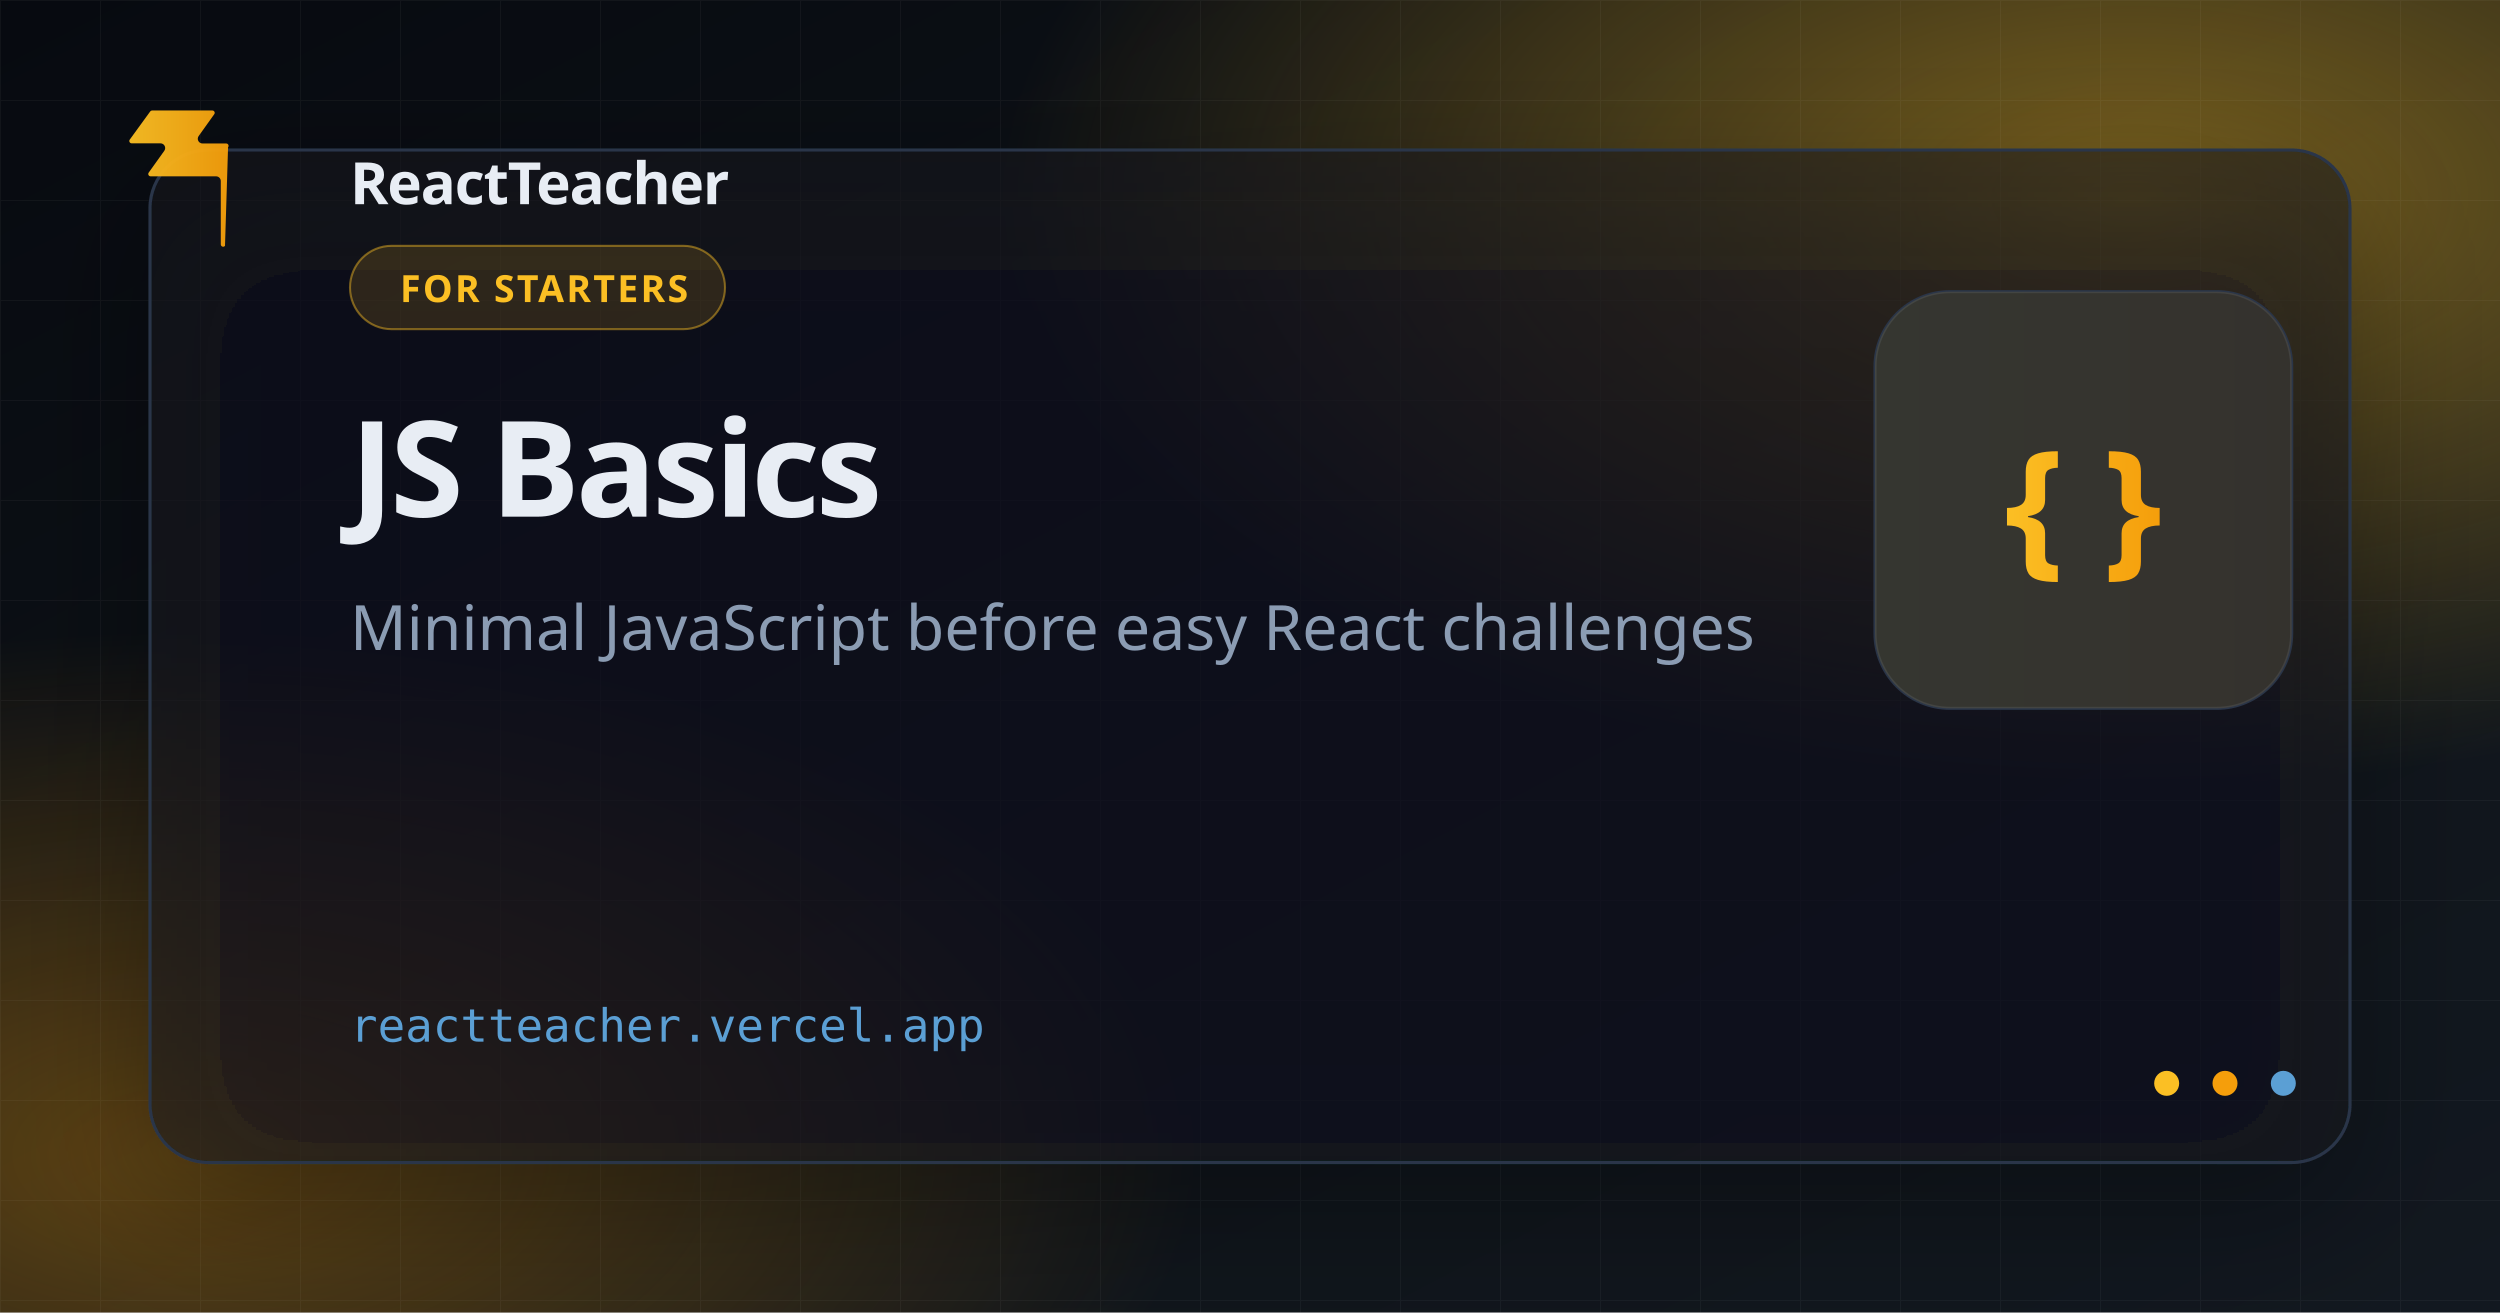
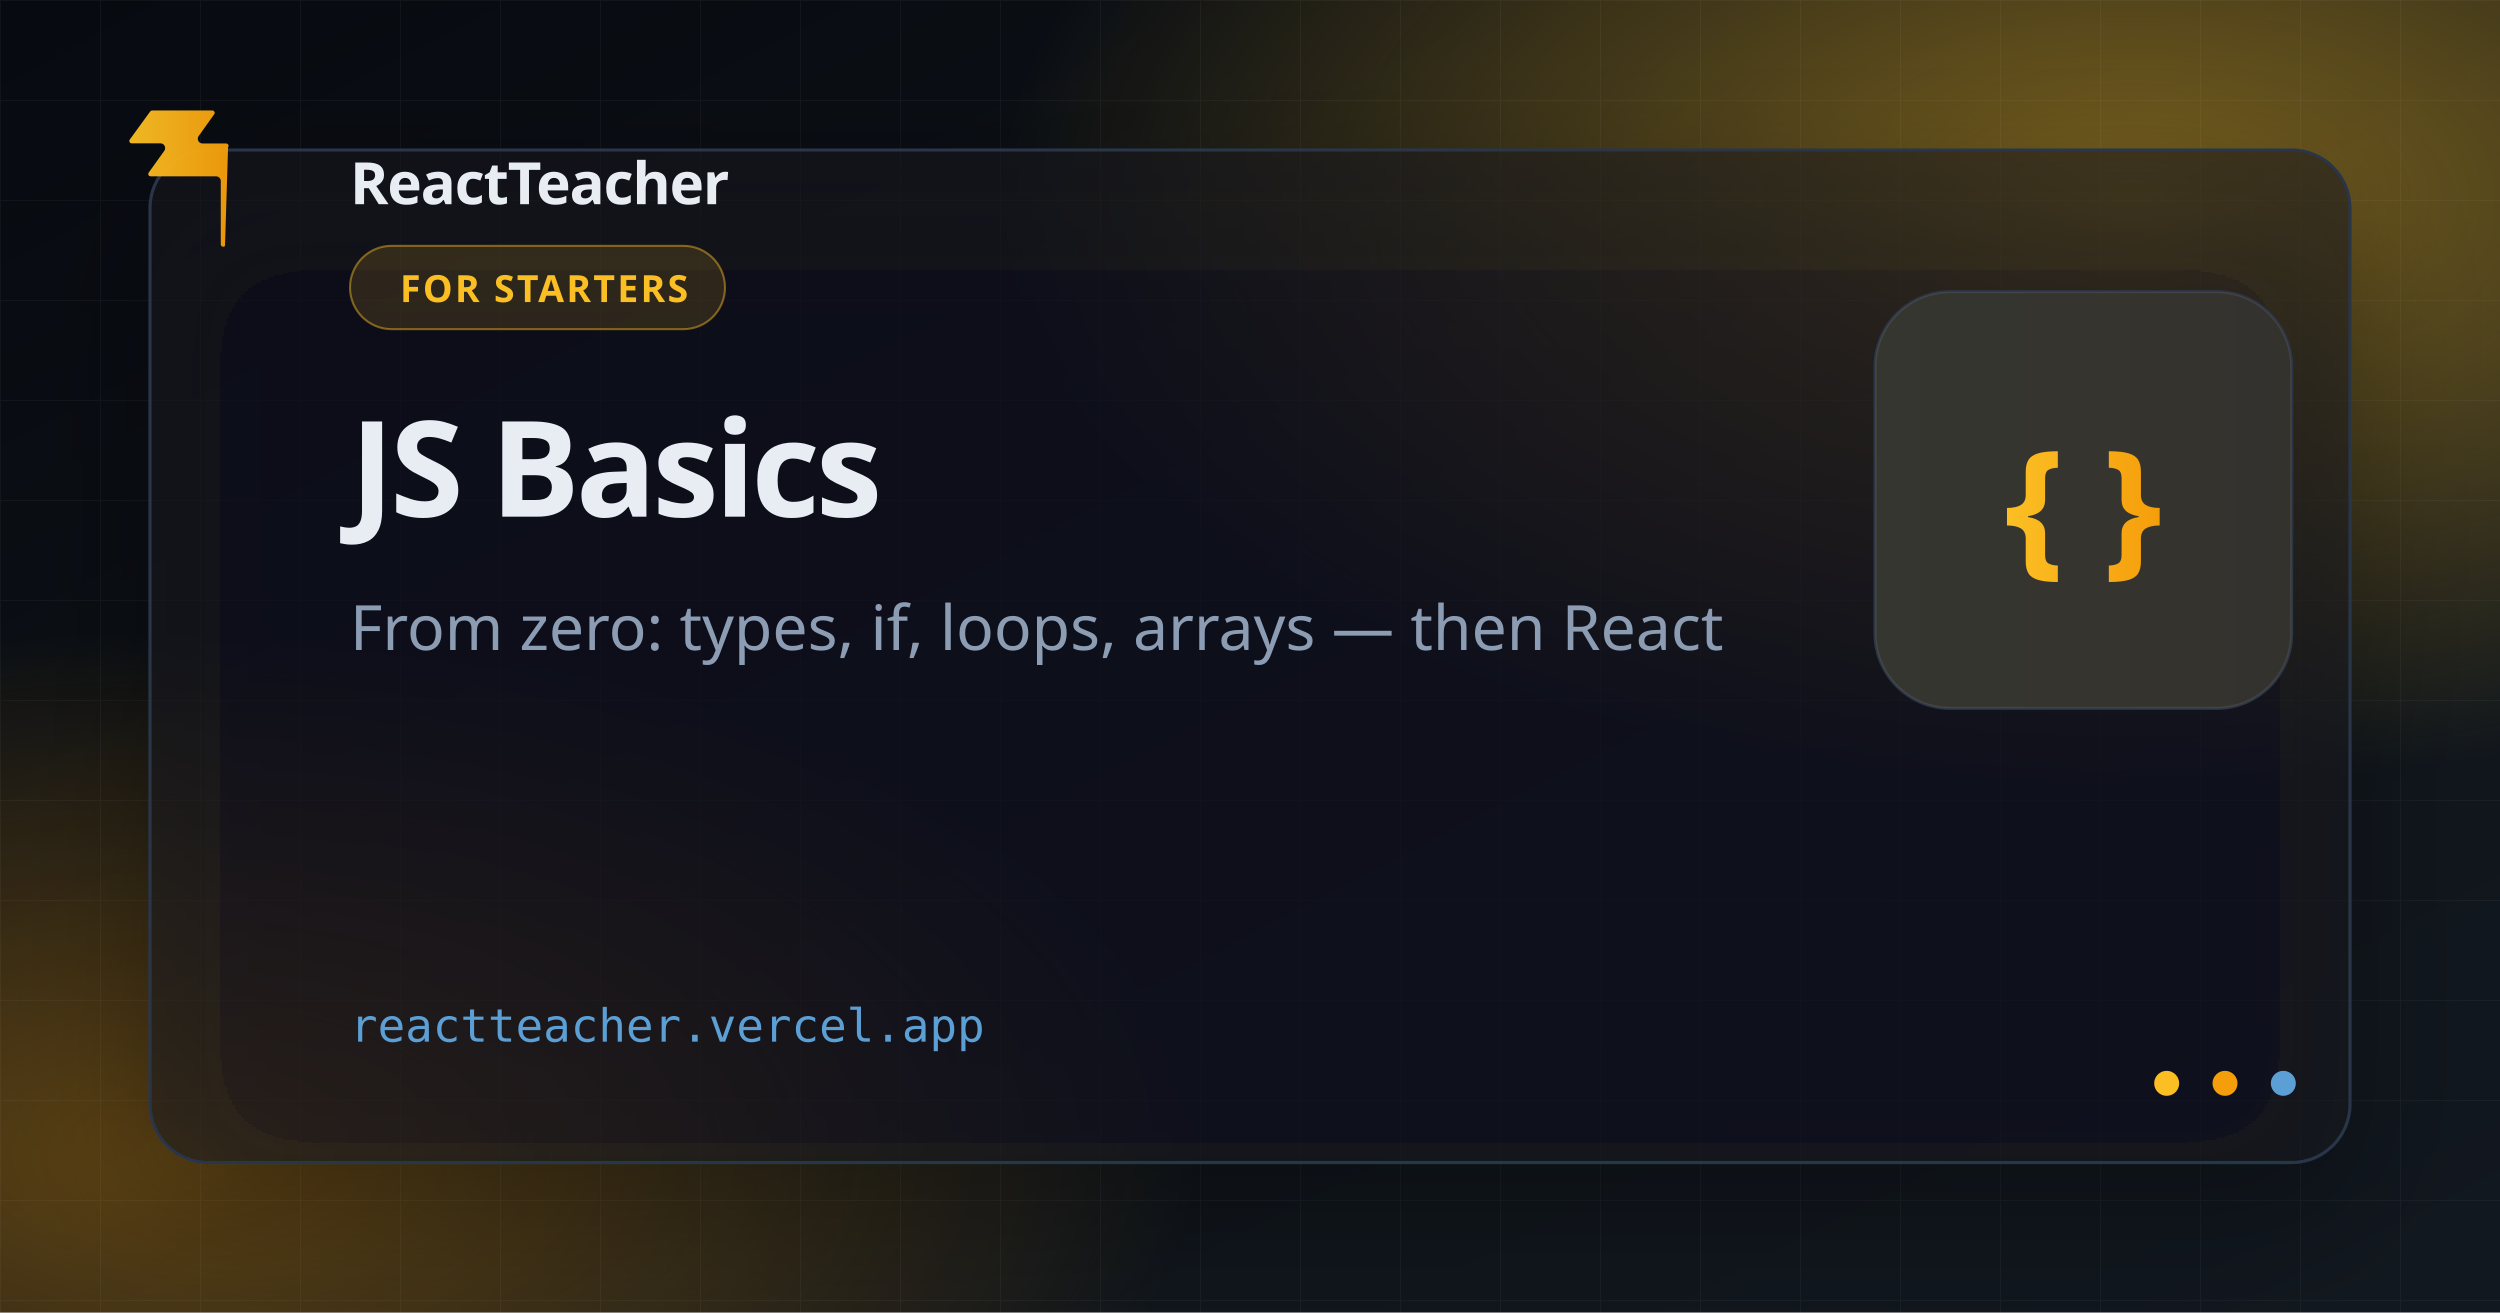
<svg xmlns="http://www.w3.org/2000/svg" width="1200" height="630" viewBox="0 0 1200 630">
  <defs>
    <linearGradient id="bg" x1="0%" y1="0%" x2="100%" y2="100%">
      <stop offset="0%" stop-color="#070a10" />
      <stop offset="55%" stop-color="#0f1419" />
      <stop offset="100%" stop-color="#121820" />
    </linearGradient>
    <radialGradient id="glow1" cx="85%" cy="15%" r="45%">
      <stop offset="0%" stop-color="#fbbf24" stop-opacity="0.45" />
      <stop offset="100%" stop-color="#fbbf24" stop-opacity="0" />
    </radialGradient>
    <radialGradient id="glow2" cx="8%" cy="88%" r="40%">
      <stop offset="0%" stop-color="#f59e0b" stop-opacity="0.35" />
      <stop offset="100%" stop-color="#f59e0b" stop-opacity="0" />
    </radialGradient>
    <linearGradient id="brand" x1="0%" y1="0%" x2="100%" y2="0%">
      <stop offset="0%" stop-color="#fbbf24" />
      <stop offset="100%" stop-color="#f59e0b" />
    </linearGradient>
    <pattern id="grid" width="48" height="48" patternUnits="userSpaceOnUse">
      <path d="M 48 0 L 0 0 0 48" fill="none" stroke="#ffffff" stroke-opacity="0.04" stroke-width="1" />
    </pattern>
    <filter id="cardShadow" x="-20%" y="-20%" width="140%" height="140%">
      <feDropShadow dx="0" dy="24" stdDeviation="32" flood-color="#000" flood-opacity="0.55" />
    </filter>
  </defs>
  <rect width="1200" height="630" fill="url(#bg)" />
  <rect width="1200" height="630" fill="url(#glow1)" />
  <rect width="1200" height="630" fill="url(#glow2)" />
  <rect width="1200" height="630" fill="url(#grid)" />
  <rect x="72" y="72" width="1056" height="486" rx="28" fill="#121820" fill-opacity="0.55" stroke="#2a3548" stroke-width="1.5" filter="url(#cardShadow)" />
  <path fill="url(#brand)" d="M108 118c-.66.85-2.02.37-2.02-.7V86.9a2.26 2.26 0 0 0-2.26-2.26H72.3c-.92 0-1.46-1.04-.92-1.79l7.48-10.47c1.07-1.5 0-3.58-1.84-3.58H63.2c-.92 0-1.46-1.04-.92-1.79L72.1 53.5c.21-.3.56-.47.92-.47h28.9c.92 0 1.46 1.04.92 1.79l-7.48 10.47c-1.07 1.5 0 3.58 1.84 3.58h11.38c.94 0 1.47 1.09.89 1.83L108 118z" opacity="0.95" />
  <text x="168" y="98" fill="#e8edf4" font-family="Segoe UI, system-ui, sans-serif" font-size="28" font-weight="600" letter-spacing="-0.02em">ReactTeacher</text>
  <rect x="168" y="118" width="180" height="40" rx="20" fill="#fbbf24" fill-opacity="0.14" stroke="#fbbf24" stroke-opacity="0.45" stroke-width="1" />
  <text x="192" y="145" fill="#fbbf24" font-family="Segoe UI, system-ui, sans-serif" font-size="18" font-weight="600" letter-spacing="0.06em">FOR STARTERS</text>
  <text x="168" y="248" fill="#e8edf4" font-family="Segoe UI, system-ui, sans-serif" font-size="64" font-weight="700" letter-spacing="-0.03em">JS Basics</text>
-   <text x="168" y="312" fill="#8b9cb3" font-family="Segoe UI, system-ui, sans-serif" font-size="30" font-weight="400">Minimal JavaScript before easy React challenges</text>
+   <text x="168" y="312" fill="#8b9cb3" font-family="Segoe UI, system-ui, sans-serif" font-size="30" font-weight="400">From zero: types, if, loops, arrays — then React</text>
  <text x="168" y="500" fill="#5b9fd4" font-family="ui-monospace, Consolas, monospace" font-size="22" font-weight="500">reactteacher.vercel.app</text>
  <g transform="translate(900 140)">
    <rect width="200" height="200" rx="36" fill="#1a2332" stroke="#2a3548" stroke-width="1.5" />
    <rect width="200" height="200" rx="36" fill="url(#brand)" fill-opacity="0.12" />
    <text x="100" y="128" text-anchor="middle" fill="url(#brand)" font-family="Segoe UI, system-ui, sans-serif" font-size="72" font-weight="700">{ }</text>
  </g>
  <circle cx="1040" cy="520" r="6" fill="#fbbf24" />
  <circle cx="1068" cy="520" r="6" fill="#f59e0b" />
  <circle cx="1096" cy="520" r="6" fill="#5b9fd4" />
</svg>
